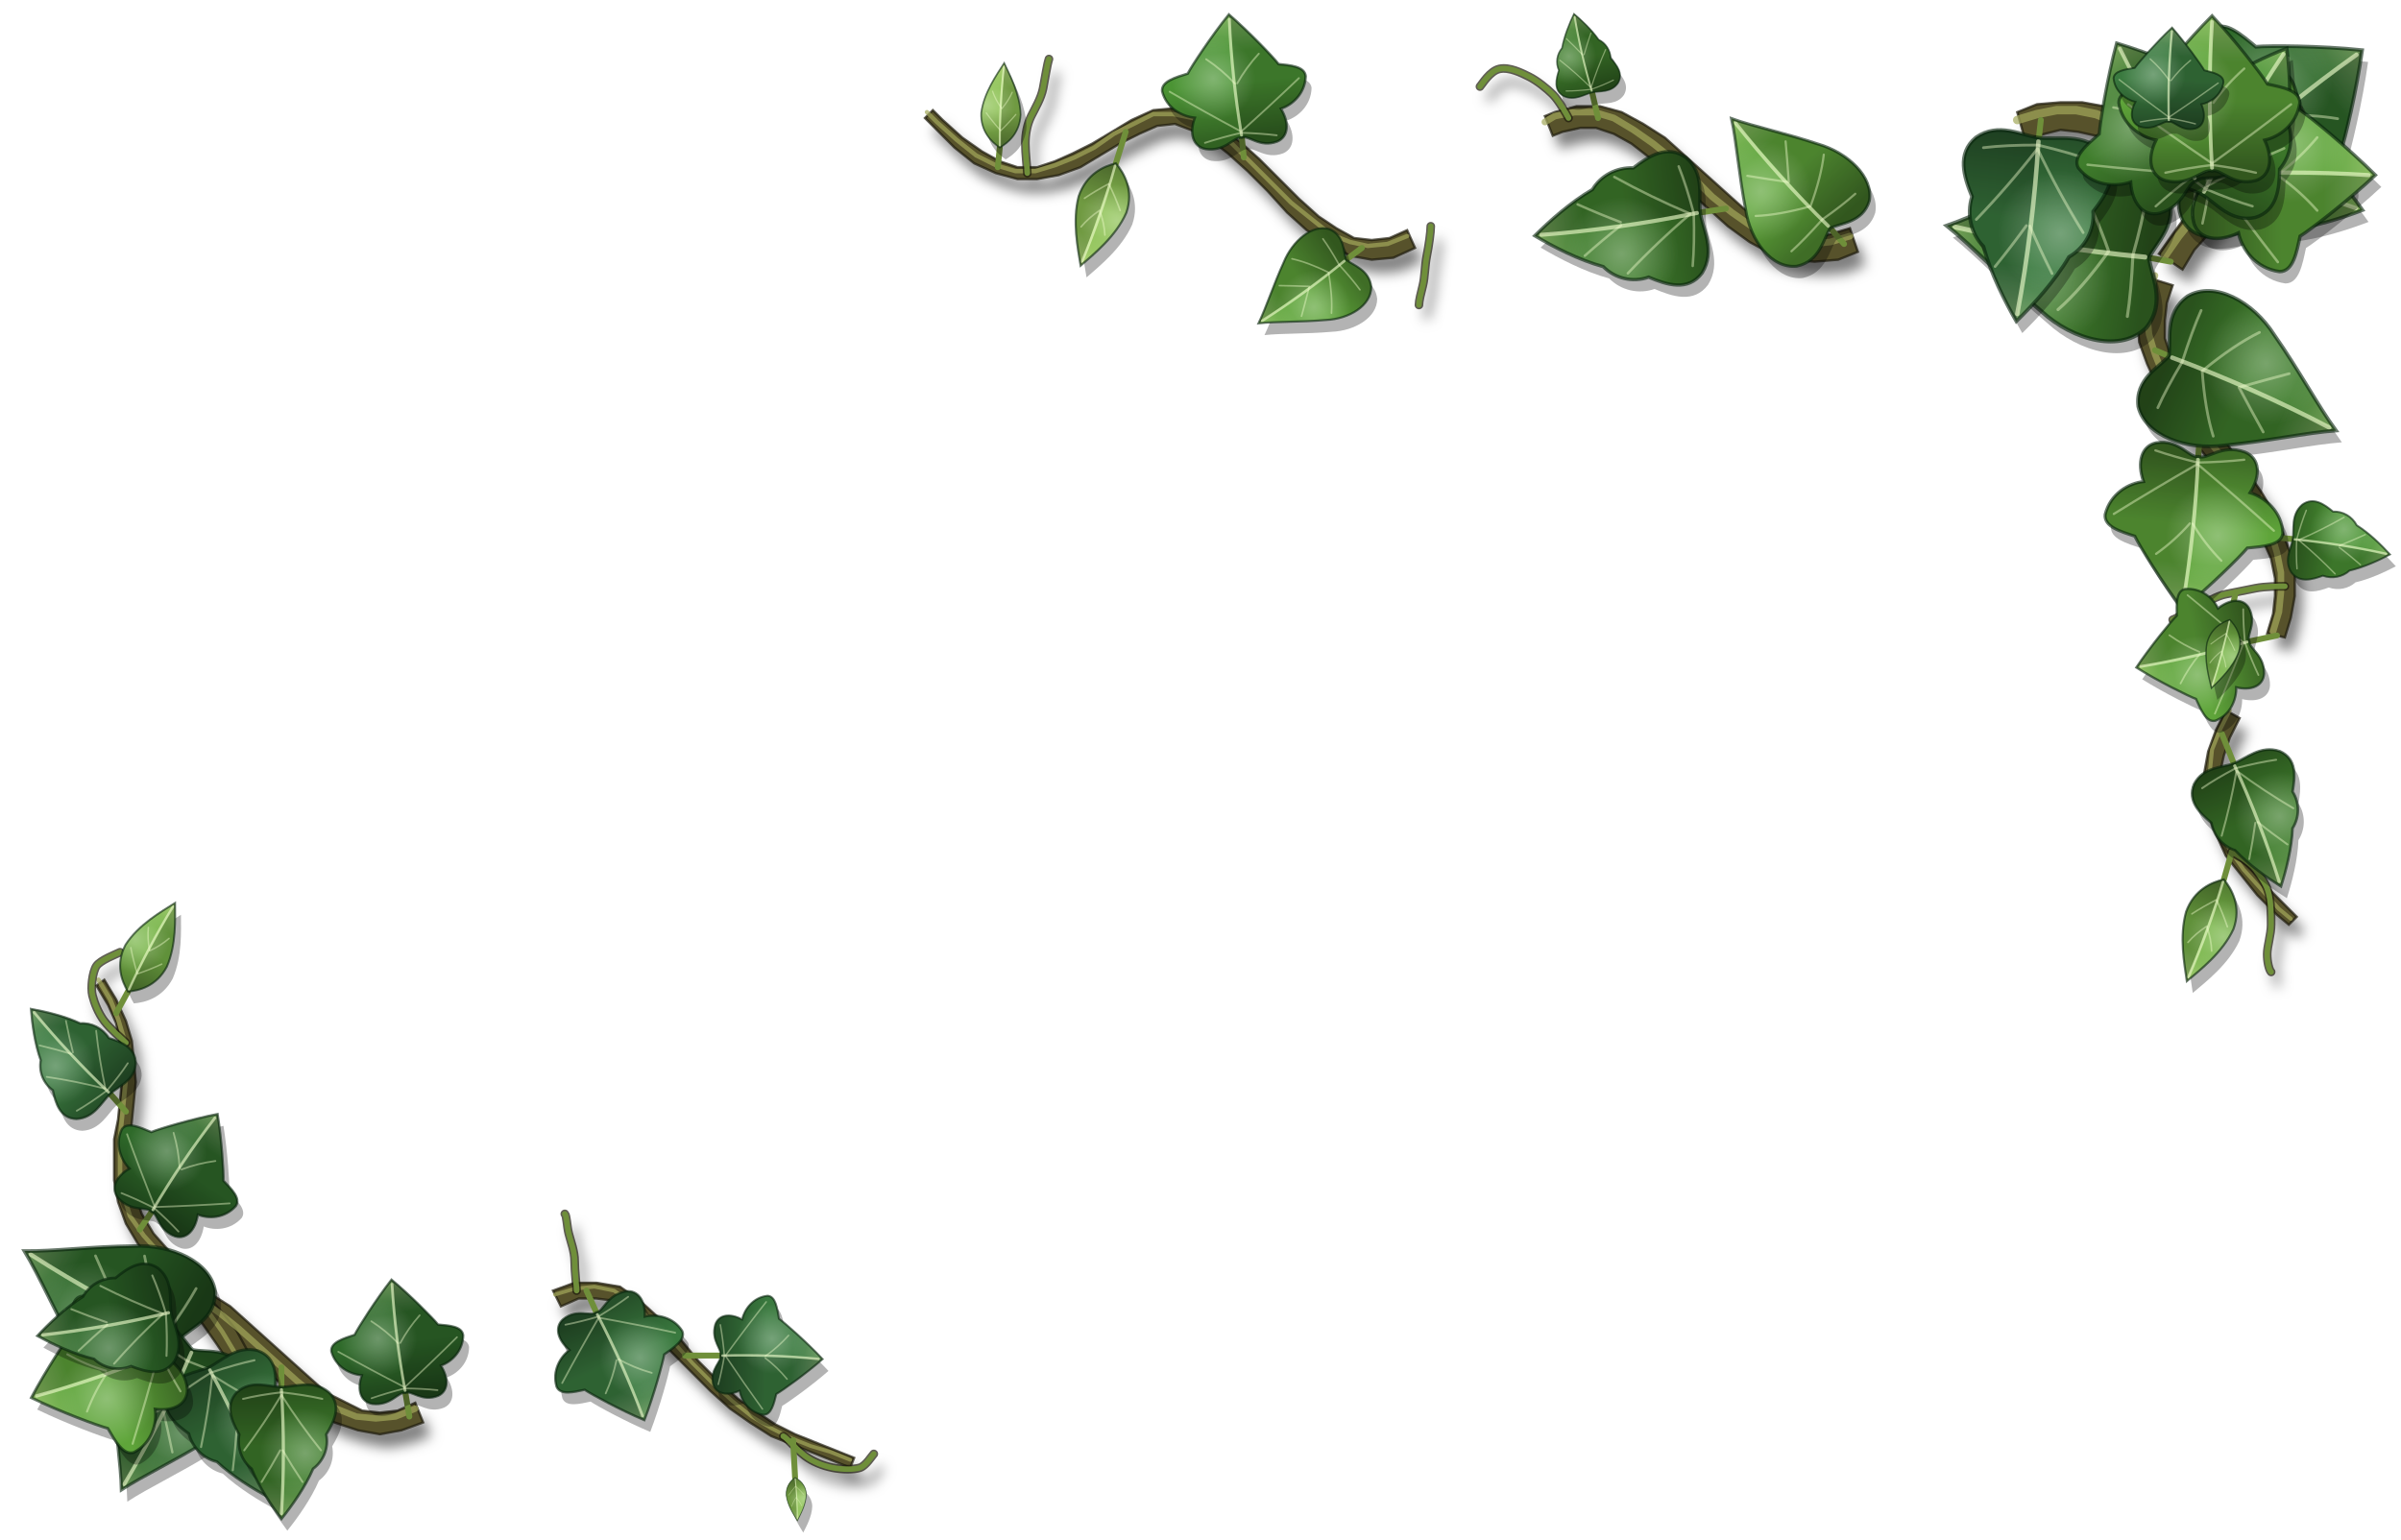
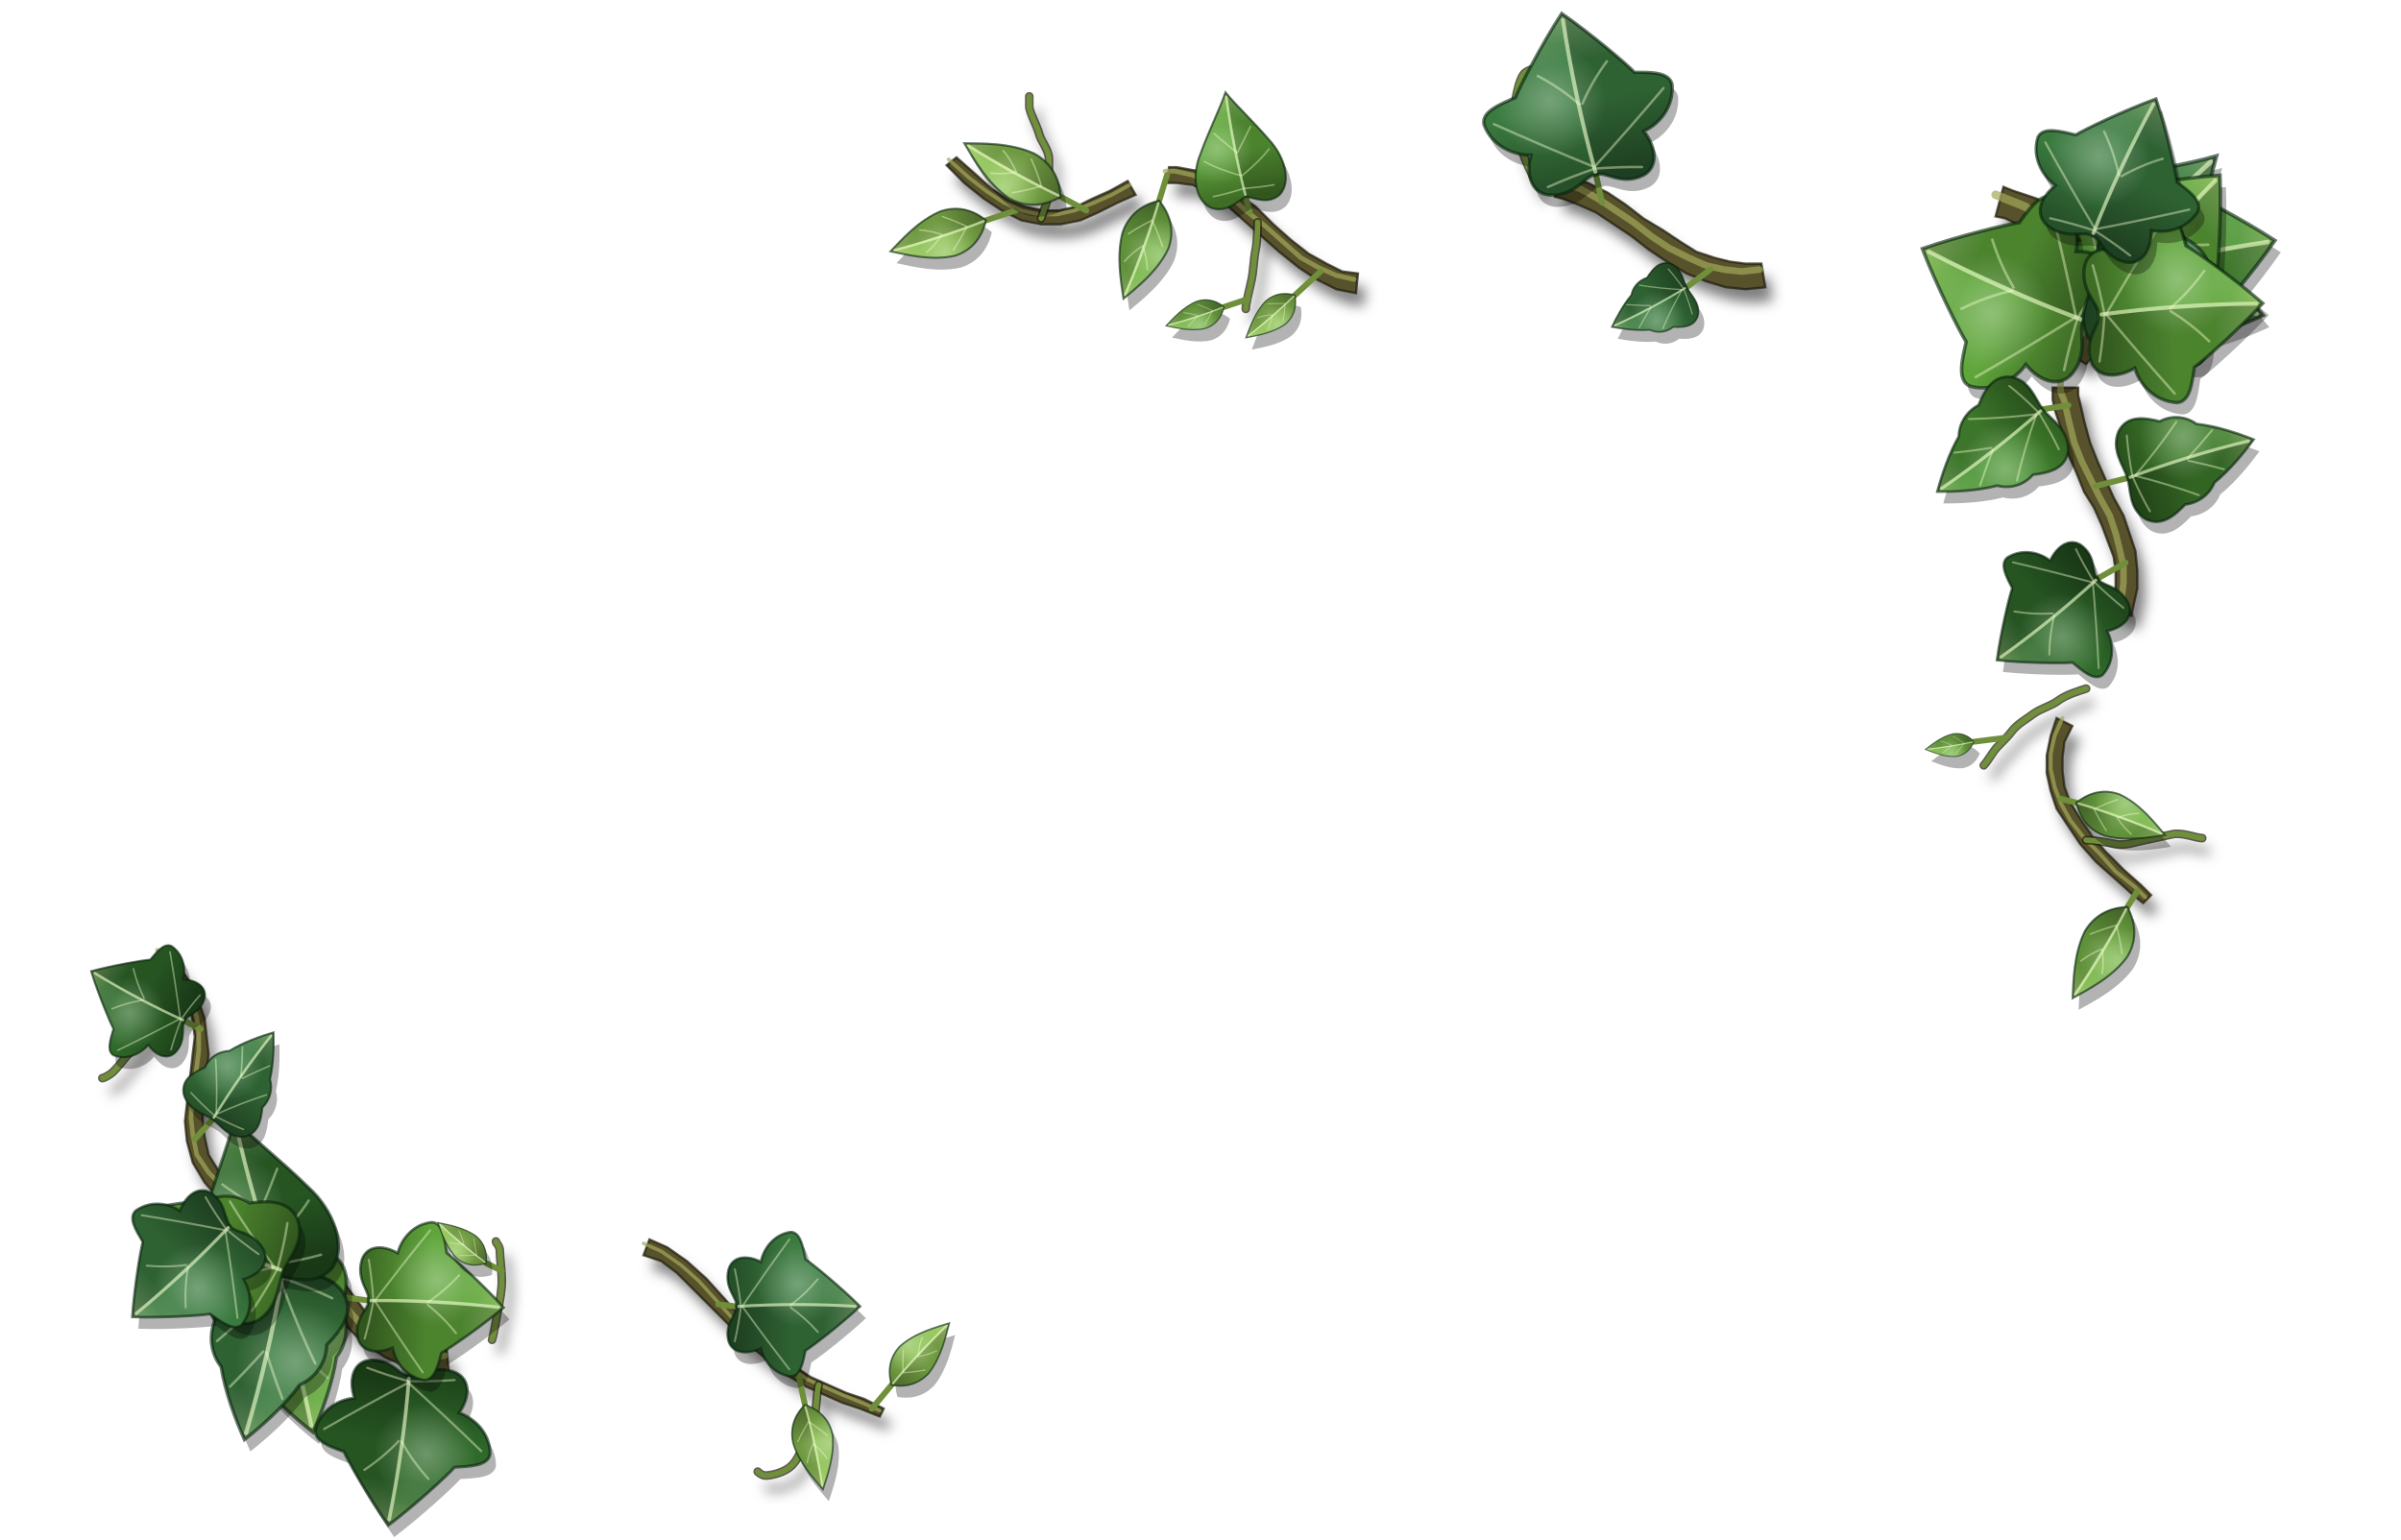
<svg xmlns="http://www.w3.org/2000/svg" viewBox="0 0 1220 782.5" preserveAspectRatio="none">
  <defs>
    <linearGradient id="lg" gradientUnits="userSpaceOnUse" x1="0" y1="0" x2="100" y2="0">
      <stop offset="0" stop-color="#000" stop-opacity=".34" />
      <stop offset=".45" stop-color="#000" stop-opacity="0" />
      <stop offset=".7" stop-color="#fff" stop-opacity="0" />
      <stop offset="1" stop-color="#fff7c0" stop-opacity=".3" />
    </linearGradient>
    <radialGradient id="ls" gradientUnits="userSpaceOnUse" cx="50" cy="-18" r="34">
      <stop offset="0" stop-color="#fff" stop-opacity=".3" />
      <stop offset="1" stop-color="#fff" stop-opacity="0" />
    </radialGradient>
    <path id="ivy5-s" d="M0 0C2 -6 -10 -14 -6 -30C-3 -40 8 -42 20 -36C22 -46 30 -58 44 -60C52 -60 54 -48 56 -38C62 -34 84 -16 100 0C84 15 62 32 56 35.7C54 45.1 52 56.4 44 56.4C30 54.5 22 43.2 20 33.8C8 39.5 -3 37.6 -6 28.2C-10 13.2 2 5.6 0 0Z" />
    <g id="ivy5">
      <path d="M0 0C2 -6 -10 -14 -6 -30C-3 -40 8 -42 20 -36C22 -46 30 -58 44 -60C52 -60 54 -48 56 -38C62 -34 84 -16 100 0C84 15 62 32 56 35.7C54 45.1 52 56.4 44 56.4C30 54.5 22 43.2 20 33.8C8 39.5 -3 37.6 -6 28.2C-10 13.2 2 5.6 0 0Z" />
      <path d="M0 0C2 -6 -10 -14 -6 -30C-3 -40 8 -42 20 -36C22 -46 30 -58 44 -60C52 -60 54 -48 56 -38C62 -34 84 -16 100 0C84 15 62 32 56 35.7C54 45.1 52 56.4 44 56.4C30 54.5 22 43.2 20 33.8C8 39.5 -3 37.6 -6 28.2C-10 13.2 2 5.6 0 0Z" fill="url(#lg)" />
      <path d="M100 0C84 15 62 32 56 35.7C54 45.1 52 56.4 44 56.4C30 54.5 22 43.2 20 33.8C8 39.5 -3 37.6 -6 28.2C-10 13.2 2 5.6 0 0Z" fill="#000" fill-opacity=".2" />
      <path d="M0 0C2 -6 -10 -14 -6 -30C-3 -40 8 -42 20 -36C22 -46 30 -58 44 -60C52 -60 54 -48 56 -38C62 -34 84 -16 100 0C84 15 62 32 56 35.7C54 45.1 52 56.4 44 56.4C30 54.5 22 43.2 20 33.8C8 39.5 -3 37.6 -6 28.2C-10 13.2 2 5.6 0 0Z" fill="url(#ls)" />
      <path d="M4 0Q2 -16 -1 -30M4 0Q2 15 -1 28.2M5 0Q24 -28 43 -54M5 0Q24 26.3 43 50.8M44 -1Q56 -10 66 -22M44 0.9Q56 9.4 66 20.7" fill="none" stroke="#f3ffd0" stroke-opacity=".42" stroke-width="1.5" stroke-linecap="round" />
      <path d="M2 0Q50 -3 96 0" fill="none" stroke="#f3ffd0" stroke-opacity=".6" stroke-width="2.4" stroke-linecap="round" />
      <path d="M0 0C2 -6 -10 -14 -6 -30C-3 -40 8 -42 20 -36C22 -46 30 -58 44 -60C52 -60 54 -48 56 -38C62 -34 84 -16 100 0C84 15 62 32 56 35.7C54 45.1 52 56.4 44 56.4C30 54.5 22 43.2 20 33.8C8 39.5 -3 37.6 -6 28.2C-10 13.2 2 5.6 0 0Z" fill="none" stroke="#06200a" stroke-opacity=".6" stroke-width="2" />
    </g>
    <path id="ivy3-s" d="M0 0C0 -10 -6 -24 4 -36C14 -46 26 -40 36 -34C46 -36 56 -32 62 -24C76 -18 90 -8 100 0C90 7.5 76 16.9 62 22.6C56 30.1 46 33.8 36 32C26 37.6 14 43.2 4 33.8C-6 22.6 0 9.4 0 0Z" />
    <g id="ivy3">
      <path d="M0 0C0 -10 -6 -24 4 -36C14 -46 26 -40 36 -34C46 -36 56 -32 62 -24C76 -18 90 -8 100 0C90 7.5 76 16.9 62 22.6C56 30.1 46 33.8 36 32C26 37.6 14 43.2 4 33.8C-6 22.6 0 9.4 0 0Z" />
      <path d="M0 0C0 -10 -6 -24 4 -36C14 -46 26 -40 36 -34C46 -36 56 -32 62 -24C76 -18 90 -8 100 0C90 7.5 76 16.9 62 22.6C56 30.1 46 33.8 36 32C26 37.6 14 43.2 4 33.8C-6 22.6 0 9.4 0 0Z" fill="url(#lg)" />
      <path d="M100 0C90 7.5 76 16.9 62 22.6C56 30.1 46 33.8 36 32C26 37.6 14 43.2 4 33.8C-6 22.6 0 9.4 0 0Z" fill="#000" fill-opacity=".2" />
      <path d="M0 0C0 -10 -6 -24 4 -36C14 -46 26 -40 36 -34C46 -36 56 -32 62 -24C76 -18 90 -8 100 0C90 7.5 76 16.9 62 22.6C56 30.1 46 33.8 36 32C26 37.6 14 43.2 4 33.8C-6 22.6 0 9.4 0 0Z" fill="url(#ls)" />
      <path d="M4 0Q6 -18 9 -31M4 0Q6 16.9 9 29.1M6 0Q28 -14 48 -30M6 0Q28 13.2 48 28.2M48 -1Q60 -8 72 -16M48 0.9Q60 7.5 72 15" fill="none" stroke="#f3ffd0" stroke-opacity=".42" stroke-width="1.5" stroke-linecap="round" />
      <path d="M2 0Q50 -3 96 0" fill="none" stroke="#f3ffd0" stroke-opacity=".6" stroke-width="2.4" stroke-linecap="round" />
      <path d="M0 0C0 -10 -6 -24 4 -36C14 -46 26 -40 36 -34C46 -36 56 -32 62 -24C76 -18 90 -8 100 0C90 7.5 76 16.9 62 22.6C56 30.1 46 33.8 36 32C26 37.6 14 43.2 4 33.8C-6 22.6 0 9.4 0 0Z" fill="none" stroke="#06200a" stroke-opacity=".6" stroke-width="2" />
    </g>
    <path id="heart-s" d="M0 0C-2 -8 -12 -20 -4 -34C6 -48 30 -46 48 -34C68 -22 86 -8 100 0C86 7.5 68 20.7 48 32C30 43.2 6 45.1 -4 32C-12 18.8 -2 7.5 0 0Z" />
    <g id="heart">
      <path d="M0 0C-2 -8 -12 -20 -4 -34C6 -48 30 -46 48 -34C68 -22 86 -8 100 0C86 7.5 68 20.7 48 32C30 43.2 6 45.1 -4 32C-12 18.8 -2 7.5 0 0Z" />
      <path d="M0 0C-2 -8 -12 -20 -4 -34C6 -48 30 -46 48 -34C68 -22 86 -8 100 0C86 7.5 68 20.7 48 32C30 43.2 6 45.1 -4 32C-12 18.8 -2 7.5 0 0Z" fill="url(#lg)" />
      <path d="M100 0C86 7.5 68 20.7 48 32C30 43.2 6 45.1 -4 32C-12 18.8 -2 7.5 0 0Z" fill="#000" fill-opacity=".2" />
      <path d="M0 0C-2 -8 -12 -20 -4 -34C6 -48 30 -46 48 -34C68 -22 86 -8 100 0C86 7.5 68 20.7 48 32C30 43.2 6 45.1 -4 32C-12 18.8 -2 7.5 0 0Z" fill="url(#ls)" />
      <path d="M8 0Q6 -18 6 -30M8 0Q6 16.9 6 28.2M20 0Q30 -20 40 -32M20 0Q30 18.8 40 30.1M42 0Q54 -10 64 -18M42 0Q54 9.4 64 16.9" fill="none" stroke="#f3ffd0" stroke-opacity=".42" stroke-width="1.5" stroke-linecap="round" />
      <path d="M2 0Q50 -3 96 0" fill="none" stroke="#f3ffd0" stroke-opacity=".6" stroke-width="2.4" stroke-linecap="round" />
      <path d="M0 0C-2 -8 -12 -20 -4 -34C6 -48 30 -46 48 -34C68 -22 86 -8 100 0C86 7.5 68 20.7 48 32C30 43.2 6 45.1 -4 32C-12 18.8 -2 7.5 0 0Z" fill="none" stroke="#06200a" stroke-opacity=".6" stroke-width="2" />
    </g>
    <path id="young-s" d="M0 0C6 -10 18 -24 40 -24C64 -22 86 -8 100 0C86 7.5 64 20.7 40 22.6C18 22.6 6 9.4 0 0Z" />
    <g id="young">
      <path d="M0 0C6 -10 18 -24 40 -24C64 -22 86 -8 100 0C86 7.5 64 20.7 40 22.6C18 22.6 6 9.4 0 0Z" />
      <path d="M0 0C6 -10 18 -24 40 -24C64 -22 86 -8 100 0C86 7.5 64 20.7 40 22.6C18 22.6 6 9.4 0 0Z" fill="url(#lg)" />
      <path d="M100 0C86 7.5 64 20.7 40 22.6C18 22.6 6 9.4 0 0Z" fill="#000" fill-opacity=".2" />
      <path d="M0 0C6 -10 18 -24 40 -24C64 -22 86 -8 100 0C86 7.5 64 20.7 40 22.6C18 22.6 6 9.4 0 0Z" fill="url(#ls)" />
      <path d="M20 0Q30 -10 40 -18M20 0Q30 9.4 40 16.9M46 0Q56 -8 66 -12M46 0Q56 7.5 66 11.3" fill="none" stroke="#f3ffd0" stroke-opacity=".42" stroke-width="1.5" stroke-linecap="round" />
      <path d="M2 0Q50 -3 96 0" fill="none" stroke="#f3ffd0" stroke-opacity=".6" stroke-width="2.4" stroke-linecap="round" />
      <path d="M0 0C6 -10 18 -24 40 -24C64 -22 86 -8 100 0C86 7.5 64 20.7 40 22.6C18 22.6 6 9.4 0 0Z" fill="none" stroke="#06200a" stroke-opacity=".6" stroke-width="2" />
    </g>
    <filter id="sb" filterUnits="userSpaceOnUse" x="0" y="0" width="1220" height="782.5">
      <feGaussianBlur stdDeviation="3" />
    </filter>
  </defs>
  <g filter="url(#sb)" opacity=".5" transform="translate(4 7)">
-     <path d="M1132 90L1122 83L1111 76L1101 69L1091 63L1080 58L1069 54L1058 52L1047 52L1035 53L1025 57L1029 71L1039 68L1047 66L1056 67L1065 69L1074 72L1083 77L1093 82L1103 89L1112 96L1122 103Z" />
-     <path d="M940 116L930 119L922 121L913 120L904 117L895 112L886 106L876 97L866 88L856 79L846 70L835 63L824 57L813 54L801 54L790 57L785 59L789 69L794 67L803 65L811 65L820 68L829 73L838 80L848 88L858 97L868 106L878 115L889 123L900 129L911 132L922 133L934 132L944 128Z" />
-     <path d="M715 117L706 121L697 122L688 121L679 116L670 110L660 101L650 91L640 81L630 72L619 64L609 58L597 55L586 56L575 61L565 67L555 73L545 78L536 82L527 85L517 85L508 82L499 77L489 70L479 61L474 56L470 60L475 65L485 75L495 83L506 88L517 91L527 91L538 89L549 85L559 79L569 73L579 68L588 64L597 63L605 66L615 71L624 78L634 87L644 97L654 108L664 117L675 124L686 130L697 132L708 131L719 126Z" />
-     <path d="M1130 88L1121 98L1112 108L1104 119L1097 129L1109 137L1115 127L1123 118L1132 108L1141 98Z" />
-     <path d="M1091 141L1088 152L1086 163L1087 174L1091 185L1096 196L1102 206L1109 217L1117 227L1125 237L1133 246L1140 256L1146 266L1150 275L1154 284L1156 294L1156 303L1155 312L1152 322L1161 324L1164 314L1166 303L1166 292L1164 282L1160 271L1155 260L1149 250L1142 240L1134 229L1127 219L1119 209L1112 200L1107 190L1103 181L1100 172L1100 163L1101 154L1104 145Z" />
-     <path d="M1131 361L1126 371L1122 382L1120 393L1120 403L1122 414L1126 424L1131 435L1139 445L1147 455L1157 465L1163 470L1167 466L1162 461L1152 451L1144 441L1137 431L1132 422L1129 412L1127 403L1128 393L1130 384L1133 375L1138 365Z" />
-     <path d="M91 664L100 668L109 674L119 682L129 691L139 700L149 709L160 717L170 723L182 727L193 729L204 727L215 723L211 713L202 717L193 718L184 717L176 713L166 708L157 700L147 691L137 682L127 673L117 664L106 657L95 652Z" />
-     <path d="M285 664L294 660L303 660L311 661L321 667L330 676L340 686L351 697L361 707L371 716L381 723L392 730L402 734L412 738L422 742L432 746L434 741L424 737L414 733L404 729L394 724L385 718L375 711L365 702L355 692L346 681L336 671L325 661L315 654L303 652L292 652L281 656Z" />
-     <path d="M126 687L120 676L112 666L103 656L95 646L86 636L78 627L72 617L69 608L67 599L66 589L66 580L67 570L68 560L69 550L68 539L67 529L64 519L59 508L53 498L49 501L55 511L59 520L61 530L62 540L62 549L61 559L60 569L58 579L58 590L58 600L60 611L64 622L70 632L78 643L87 653L95 663L103 673L110 683L116 692Z" />
-     <path d="M727 115C727 118 726 125 725 130S724 141 723 145S721 153 721 155M1161 298C1158 298 1151 298 1146 299S1136 301 1131 302S1122 306 1117 308S1107 314 1104 315M293 656C293 654 292 646 292 641S290 631 289 627S288 618 287 617M797 60C796 58 792 51 789 48S781 41 777 39S767 34 762 35S753 43 752 44M522 88C522 86 521 78 521 73S522 63 524 59S529 50 530 45S532 33 533 30M1134 433C1136 434 1143 438 1146 442S1152 450 1153 455S1154 465 1154 470S1152 481 1152 485S1153 493 1154 494M398 730C400 731 405 737 409 740S418 745 423 746S434 747 437 746S443 740 444 739M64 530C62 528 56 523 53 519S48 510 47 506S47 494 49 491S59 485 61 484" fill="none" stroke="#000" stroke-width="3" />
+     <path d="M1070 154L1067 149L1064 138L1060 127L1053 117L1045 108L1035 101L1023 97L1018 95L1014 110L1019 111L1027 115L1035 120L1041 127L1046 134L1050 143L1052 151L1057 164Z" />
+     <path d="M895 134L887 134L879 133L871 131L862 128L854 123L845 117L835 111L826 104L817 98L807 93L797 90L792 89L790 100L794 101L802 104L811 108L820 114L829 120L838 127L847 133L857 139L867 143L877 146L887 147L897 146Z" />
+     <path d="M690 139L682 138L674 134L665 129L656 122L647 114L638 105L628 98L618 91L609 87L598 85L594 85L593 93L598 93L606 94L614 98L623 104L632 112L641 120L650 128L660 136L669 142L679 147L689 149Z" />
+     <path d="M573 92L564 97L555 101L547 105L538 107L530 107L521 105L513 102L504 96L495 88L486 80L481 84L490 93L500 101L509 107L519 112L529 114L539 114L549 112L558 108L568 103L577 99Z" />
+     <path d="M1059 153L1058 161L1055 166L1051 172L1048 178L1060 185L1064 180L1067 174L1072 166L1074 154Z" />
+     <path d="M1043 197L1043 203L1044 208L1047 217L1050 229L1055 240L1059 250L1064 258L1068 267L1071 275L1074 283L1075 290L1075 298L1074 306L1073 310L1083 313L1084 308L1086 299L1086 290L1085 280L1082 271L1079 262L1074 253L1070 244L1066 235L1062 225L1059 214L1057 205L1056 201L1056 197Z" />
+     <path d="M1045 365L1042 374L1040 384L1040 393L1042 402L1045 411L1051 420L1057 429L1065 438L1074 446L1084 455L1089 459L1093 455L1088 450L1079 442L1070 433L1063 425L1057 416L1052 408L1049 400L1048 392L1048 385L1049 377L1053 369Z" />
+     <path d="M129 630L143 633L151 636L158 649L167 663L175 673L185 683L196 690L207 695L218 697L228 697L227 686L219 686L211 684L201 680L192 674L185 666L177 655L168 643L161 629L145 620L132 617Z" />
+     <path d="M327 638L336 641L344 647L353 656L362 665L372 675L381 684L391 692L400 699L410 705L419 709L428 713L437 716L447 720L449 716L439 711L430 708L421 704L412 700L403 694L395 687L386 679L377 670L368 660L359 650L349 641L339 634L330 630Z" />
+     <path d="M163 652L159 636L148 622L137 615L126 607L118 602L111 595L106 587L104 578L103 570L103 561L104 553L105 544L106 536L105 527L104 518L101 509L97 500L91 491L83 482L79 486L86 494L92 503L96 511L98 519L99 527L98 535L97 544L96 552L95 561L94 570L95 580L98 591L104 601L111 609L120 616L131 624L143 632L148 639L151 655Z" />
+     <path d="M639 113C639 115 639 122 638 127S637 137 636 142S633 154 633 157M1060 350C1057 351 1050 353 1046 356S1037 360 1033 363S1025 368 1022 372S1015 379 1013 382S1009 388 1008 389M250 681C251 678 252 671 253 666S255 656 255 651S254 639 254 636S252 632 252 631M782 95C780 92 777 86 775 81S772 71 771 66S769 56 770 51S772 41 774 38S781 35 783 34M529 111C530 108 533 101 533 96S533 86 533 81S529 72 528 68S523 57 523 54S523 50 523 49M1060 427C1063 427 1070 428 1075 429S1085 428 1090 427S1099 425 1104 424S1116 426 1119 426M416 704C415 707 415 715 414 719S412 729 409 734S405 743 401 746S391 750 389 750S385 748 385 748M98 510C96 511 89 513 85 516S78 521 74 524S69 532 66 535S59 544 56 546S52 548 52 548" fill="none" stroke="#000" stroke-width="3" />
  </g>
  <g fill="#57522b" stroke="#1d1a0c" stroke-opacity=".7" stroke-width="1.2">
-     <path d="M1132 90L1122 83L1111 76L1101 69L1091 63L1080 58L1069 54L1058 52L1047 52L1035 53L1025 57L1029 71L1039 68L1047 66L1056 67L1065 69L1074 72L1083 77L1093 82L1103 89L1112 96L1122 103Z" />
-     <path d="M940 116L930 119L922 121L913 120L904 117L895 112L886 106L876 97L866 88L856 79L846 70L835 63L824 57L813 54L801 54L790 57L785 59L789 69L794 67L803 65L811 65L820 68L829 73L838 80L848 88L858 97L868 106L878 115L889 123L900 129L911 132L922 133L934 132L944 128Z" />
-     <path d="M715 117L706 121L697 122L688 121L679 116L670 110L660 101L650 91L640 81L630 72L619 64L609 58L597 55L586 56L575 61L565 67L555 73L545 78L536 82L527 85L517 85L508 82L499 77L489 70L479 61L474 56L470 60L475 65L485 75L495 83L506 88L517 91L527 91L538 89L549 85L559 79L569 73L579 68L588 64L597 63L605 66L615 71L624 78L634 87L644 97L654 108L664 117L675 124L686 130L697 132L708 131L719 126Z" />
-     <path d="M1130 88L1121 98L1112 108L1104 119L1097 129L1109 137L1115 127L1123 118L1132 108L1141 98Z" />
-     <path d="M1091 141L1088 152L1086 163L1087 174L1091 185L1096 196L1102 206L1109 217L1117 227L1125 237L1133 246L1140 256L1146 266L1150 275L1154 284L1156 294L1156 303L1155 312L1152 322L1161 324L1164 314L1166 303L1166 292L1164 282L1160 271L1155 260L1149 250L1142 240L1134 229L1127 219L1119 209L1112 200L1107 190L1103 181L1100 172L1100 163L1101 154L1104 145Z" />
-     <path d="M1131 361L1126 371L1122 382L1120 393L1120 403L1122 414L1126 424L1131 435L1139 445L1147 455L1157 465L1163 470L1167 466L1162 461L1152 451L1144 441L1137 431L1132 422L1129 412L1127 403L1128 393L1130 384L1133 375L1138 365Z" />
-     <path d="M91 664L100 668L109 674L119 682L129 691L139 700L149 709L160 717L170 723L182 727L193 729L204 727L215 723L211 713L202 717L193 718L184 717L176 713L166 708L157 700L147 691L137 682L127 673L117 664L106 657L95 652Z" />
-     <path d="M285 664L294 660L303 660L311 661L321 667L330 676L340 686L351 697L361 707L371 716L381 723L392 730L402 734L412 738L422 742L432 746L434 741L424 737L414 733L404 729L394 724L385 718L375 711L365 702L355 692L346 681L336 671L325 661L315 654L303 652L292 652L281 656Z" />
-     <path d="M126 687L120 676L112 666L103 656L95 646L86 636L78 627L72 617L69 608L67 599L66 589L66 580L67 570L68 560L69 550L68 539L67 529L64 519L59 508L53 498L49 501L55 511L59 520L61 530L62 540L62 549L61 559L60 569L58 579L58 590L58 600L60 611L64 622L70 632L78 643L87 653L95 663L103 673L110 683L116 692Z" />
+     <path d="M1070 154L1067 149L1064 138L1060 127L1053 117L1045 108L1035 101L1023 97L1018 95L1014 110L1019 111L1027 115L1035 120L1041 127L1046 134L1050 143L1052 151L1057 164Z" />
+     <path d="M895 134L887 134L879 133L871 131L862 128L854 123L845 117L835 111L826 104L817 98L807 93L797 90L792 89L790 100L794 101L802 104L811 108L820 114L829 120L838 127L847 133L857 139L867 143L877 146L887 147L897 146Z" />
+     <path d="M690 139L682 138L674 134L665 129L656 122L647 114L638 105L628 98L618 91L609 87L598 85L594 85L593 93L598 93L606 94L614 98L623 104L632 112L641 120L650 128L660 136L669 142L679 147L689 149Z" />
+     <path d="M573 92L564 97L555 101L547 105L538 107L530 107L521 105L513 102L504 96L495 88L486 80L481 84L490 93L500 101L509 107L519 112L529 114L539 114L549 112L558 108L568 103L577 99Z" />
+     <path d="M1059 153L1058 161L1055 166L1051 172L1048 178L1060 185L1064 180L1067 174L1072 166L1074 154Z" />
+     <path d="M1043 197L1043 203L1044 208L1047 217L1050 229L1055 240L1059 250L1064 258L1068 267L1071 275L1074 283L1075 290L1075 298L1074 306L1073 310L1083 313L1084 308L1086 299L1086 290L1085 280L1082 271L1079 262L1074 253L1070 244L1066 235L1062 225L1059 214L1057 205L1056 201L1056 197Z" />
+     <path d="M1045 365L1042 374L1040 384L1040 393L1042 402L1045 411L1051 420L1057 429L1065 438L1074 446L1084 455L1089 459L1093 455L1088 450L1079 442L1070 433L1063 425L1057 416L1052 408L1049 400L1048 392L1048 385L1049 377L1053 369Z" />
+     <path d="M129 630L143 633L151 636L158 649L167 663L175 673L185 683L196 690L207 695L218 697L228 697L227 686L219 686L211 684L201 680L192 674L185 666L177 655L168 643L161 629L145 620L132 617Z" />
+     <path d="M327 638L336 641L344 647L353 656L362 665L372 675L381 684L391 692L400 699L410 705L419 709L428 713L437 716L447 720L449 716L439 711L430 708L421 704L412 700L403 694L395 687L386 679L377 670L368 660L359 650L349 641L339 634L330 630Z" />
+     <path d="M163 652L159 636L148 622L137 615L126 607L118 602L111 595L106 587L104 578L103 570L103 561L104 553L105 544L106 536L105 527L104 518L101 509L97 500L91 491L83 482L79 486L86 494L92 503L96 511L98 519L99 527L98 535L97 544L96 552L95 561L94 570L95 580L98 591L104 601L111 609L120 616L131 624L143 632L148 639L151 655Z" />
  </g>
  <g fill="none" stroke="#a3a85a" stroke-opacity=".7" stroke-linecap="round">
-     <path d="M1124 94L1114 86L1104 79L1095 73L1085 67L1075 62L1065 58L1055 56L1045 56L1035 58L1025 61" stroke-width="4.3" />
-     <path d="M940 120L930 123L920 124L910 123L900 120L890 115L880 108L870 100L860 90L850 81L840 73L830 66L820 60L810 57L800 57L790 59L785 62" stroke-width="3.4" />
-     <path d="M715 120L705 124L695 125L686 123L676 119L666 111L656 103L646 93L636 83L626 73L616 66L606 60L596 58L586 58L576 63L566 68L556 75L546 80L536 84L526 87L516 87L506 84L496 79L486 71L476 62L471 57" stroke-width="2.2" />
-     <path d="M1133 90L1124 100L1115 110L1107 120L1100 130" stroke-width="4.1" />
-     <path d="M1095 140L1092 150L1091 160L1092 170L1095 180L1099 190L1105 201L1112 211L1120 221L1128 231L1136 241L1143 251L1149 261L1154 271L1157 281L1159 291L1159 301L1158 311L1155 321" stroke-width="3.3" />
-     <path d="M1133 361L1128 371L1124 381L1123 391L1122 401L1124 412L1128 422L1133 432L1140 442L1149 452L1158 462L1164 467" stroke-width="2" />
-     <path d="M91 656L101 660L111 667L121 675L131 684L141 693L151 702L161 710L171 716L181 720L191 721L201 720L211 716" stroke-width="3.2" />
-     <path d="M282 658L292 655L302 654L312 656L322 663L332 672L342 682L352 693L362 703L372 712L382 720L392 726L402 731L412 735L422 738L432 742" stroke-width="1.9" />
-     <path d="M119 687L113 677L106 667L98 657L89 647L81 637L73 628L66 618L63 608L61 598L61 588L61 578L62 568L63 558L64 548L64 538L63 528L60 518L56 508L50 498" stroke-width="2.3" />
+     <path d="M1061 156L1057 147L1054 137L1050 127L1045 119L1037 111L1029 105L1019 101L1014 99" stroke-width="4.3" />
+     <path d="M894 137L885 138L876 137L867 135L858 131L848 126L839 120L830 113L821 107L812 101L803 96L794 93L789 92" stroke-width="3.4" />
+     <path d="M688 142L679 140L670 136L661 131L652 123L643 115L633 107L624 99L615 93L606 89L597 87L592 87" stroke-width="2.4" />
+     <path d="M574 94L565 99L556 103L546 107L537 109L528 109L519 107L510 103L501 97L492 90L482 81" stroke-width="1.9" />
+     <path d="M1064 150L1063 160L1059 167L1055 173L1052 179" stroke-width="4.1" />
+     <path d="M1047 194L1047 199L1049 204L1051 213L1054 225L1058 235L1063 245L1067 253L1072 262L1075 271L1077 279L1079 288L1079 296L1078 305L1077 309" stroke-width="3.3" />
+     <path d="M1048 365L1044 374L1042 383L1042 391L1044 400L1047 408L1052 417L1059 426L1067 434L1075 443L1085 451L1090 456" stroke-width="2" />
+     <path d="M128 621L142 624L154 630L161 644L170 657L178 667L186 676L196 683L207 688L217 690L226 689" stroke-width="3.3" />
+     <path d="M327 632L336 636L346 643L355 651L364 661L373 671L382 680L392 689L401 695L410 701L419 705L428 709L438 713L447 717" stroke-width="1.8" />
+     <path d="M155 651L152 635L144 624L132 617L122 609L113 603L106 596L100 587L98 577L97 568L98 559L99 551L100 542L101 534L101 525L100 517L97 508L93 500L88 491L80 483" stroke-width="2.3" />
  </g>
-   <path d="M727 115C727 118 726 125 725 130S724 141 723 145S721 153 721 155M1161 298C1158 298 1151 298 1146 299S1136 301 1131 302S1122 306 1117 308S1107 314 1104 315M293 656C293 654 292 646 292 641S290 631 289 627S288 618 287 617M797 60C796 58 792 51 789 48S781 41 777 39S767 34 762 35S753 43 752 44M522 88C522 86 521 78 521 73S522 63 524 59S529 50 530 45S532 33 533 30M1134 433C1136 434 1143 438 1146 442S1152 450 1153 455S1154 465 1154 470S1152 481 1152 485S1153 493 1154 494M398 730C400 731 405 737 409 740S418 745 423 746S434 747 437 746S443 740 444 739M64 530C62 528 56 523 53 519S48 510 47 506S47 494 49 491S59 485 61 484" fill="none" stroke-linecap="round" stroke-linejoin="round" stroke="#1d1a0c" stroke-opacity=".7" stroke-width="4.4" />
-   <path d="M727 115C727 118 726 125 725 130S724 141 723 145S721 153 721 155M1161 298C1158 298 1151 298 1146 299S1136 301 1131 302S1122 306 1117 308S1107 314 1104 315M293 656C293 654 292 646 292 641S290 631 289 627S288 618 287 617M797 60C796 58 792 51 789 48S781 41 777 39S767 34 762 35S753 43 752 44M522 88C522 86 521 78 521 73S522 63 524 59S529 50 530 45S532 33 533 30M1134 433C1136 434 1143 438 1146 442S1152 450 1153 455S1154 465 1154 470S1152 481 1152 485S1153 493 1154 494M398 730C400 731 405 737 409 740S418 745 423 746S434 747 437 746S443 740 444 739M64 530C62 528 56 523 53 519S48 510 47 506S47 494 49 491S59 485 61 484" fill="none" stroke-linecap="round" stroke-linejoin="round" stroke="#6f8f3a" stroke-width="2.8" />
-   <path d="M1102 79L1102 62M1037 61L1036 70M937 124L930 116M877 106L864 108M812 60L809 47M692 126L684 132M632 80L631 70M572 67L567 83M507 85L508 75M1103 133L1092 131M1095 178L1102 181M1118 218L1117 232M1155 273L1165 274M1157 323L1143 326M1129 373L1135 388M1134 433L1130 447M143 695L143 705M208 720L206 708M298 656L303 667M348 689L366 689M403 732L404 751M104 665L87 667M71 625L77 616M64 565L56 556M59 515L65 504M1136 301L1133 315" fill="none" stroke="#6f8f3a" stroke-width="3" stroke-linecap="round" />
-   <use href="#heart-s" transform="translate(1095 137) rotate(189) scale(1.04)" fill-opacity=".3" />
-   <use href="#heart" transform="translate(1092 131) rotate(189) scale(1.04)" fill="#3f7d2c" />
-   <use href="#ivy3-s" transform="translate(1039 76) rotate(97) scale(0.94)" fill-opacity=".3" />
-   <use href="#ivy3" transform="translate(1036 70) rotate(97) scale(0.94)" fill="#3a7a3f" />
-   <use href="#heart-s" transform="translate(1105 187) rotate(24) scale(0.93)" fill-opacity=".3" />
-   <use href="#heart" transform="translate(1102 181) rotate(24) scale(0.93)" fill="#3f7d2c" />
-   <use href="#ivy5-s" transform="translate(1131 90) rotate(321) scale(0.93)" fill-opacity=".3" />
-   <use href="#ivy5" transform="translate(1128 84) rotate(321) scale(0.93)" fill="#2f6a2a" />
-   <use href="#heart-s" transform="translate(95 686) rotate(209) scale(0.91)" fill-opacity=".3" />
-   <use href="#heart" transform="translate(92 680) rotate(209) scale(0.91)" fill="#2f6a2a" />
-   <use href="#ivy3-s" transform="translate(1117 88) rotate(376) scale(0.90)" fill-opacity=".3" />
-   <use href="#ivy3" transform="translate(1114 82) rotate(376) scale(0.90)" fill="#5fa53a" />
-   <use href="#ivy5-s" transform="translate(1123 95) rotate(360) scale(0.87)" fill-opacity=".3" />
-   <use href="#ivy5" transform="translate(1120 89) rotate(360) scale(0.87)" fill="#5fa53a" />
-   <use href="#ivy3-s" transform="translate(1122 105) rotate(300) scale(0.86)" fill-opacity=".3" />
-   <use href="#ivy3" transform="translate(1119 99) rotate(300) scale(0.86)" fill="#4b9434" />
-   <use href="#ivy3-s" transform="translate(867 114) rotate(172) scale(0.85)" fill-opacity=".3" />
-   <use href="#ivy3" transform="translate(864 108) rotate(172) scale(0.85)" fill="#3f7d2c" />
-   <use href="#ivy5-s" transform="translate(1119 98) rotate(240) scale(0.81)" fill-opacity=".3" />
-   <use href="#ivy5" transform="translate(1116 92) rotate(240) scale(0.81)" fill="#3f7d2c" />
-   <use href="#heart-s" transform="translate(101 692) rotate(117) scale(0.80)" fill-opacity=".3" />
-   <use href="#heart" transform="translate(98 686) rotate(117) scale(0.80)" fill="#2f6a2a" />
-   <use href="#ivy5-s" transform="translate(1127 93) rotate(270) scale(0.79)" fill-opacity=".3" />
-   <use href="#ivy5" transform="translate(1124 87) rotate(270) scale(0.79)" fill="#5fa53a" />
-   <use href="#ivy5-s" transform="translate(1120 238) rotate(96) scale(0.78)" fill-opacity=".3" />
-   <use href="#ivy5" transform="translate(1117 232) rotate(96) scale(0.78)" fill="#5fa53a" />
-   <use href="#heart-s" transform="translate(933 122) rotate(228) scale(0.75)" fill-opacity=".3" />
-   <use href="#heart" transform="translate(930 116) rotate(228) scale(0.75)" fill="#5fa53a" />
-   <use href="#ivy3-s" transform="translate(109 701) rotate(65) scale(0.73)" fill-opacity=".3" />
-   <use href="#ivy3" transform="translate(106 695) rotate(65) scale(0.73)" fill="#3a7a3f" />
-   <use href="#ivy5-s" transform="translate(87 693) rotate(161) scale(0.72)" fill-opacity=".3" />
-   <use href="#ivy5" transform="translate(84 687) rotate(161) scale(0.72)" fill="#5fa53a" />
-   <use href="#ivy3-s" transform="translate(90 673) rotate(170) scale(0.69)" fill-opacity=".3" />
-   <use href="#ivy3" transform="translate(87 667) rotate(170) scale(0.69)" fill="#2f6a2a" />
-   <use href="#ivy3-s" transform="translate(1138 394) rotate(69) scale(0.67)" fill-opacity=".3" />
-   <use href="#ivy3" transform="translate(1135 388) rotate(69) scale(0.67)" fill="#3f7d2c" />
-   <use href="#ivy3-s" transform="translate(146 711) rotate(90) scale(0.67)" fill-opacity=".3" />
-   <use href="#ivy3" transform="translate(143 705) rotate(90) scale(0.67)" fill="#3f7d2c" />
-   <use href="#ivy5-s" transform="translate(634 76) rotate(264) scale(0.63)" fill-opacity=".3" />
-   <use href="#ivy5" transform="translate(631 70) rotate(264) scale(0.63)" fill="#4b9434" />
-   <use href="#ivy5-s" transform="translate(80 622) rotate(304) scale(0.60)" fill-opacity=".3" />
-   <use href="#ivy5" transform="translate(77 616) rotate(304) scale(0.60)" fill="#2f6a2a" />
-   <use href="#ivy5-s" transform="translate(306 673) rotate(426) scale(0.60)" fill-opacity=".3" />
-   <use href="#ivy5" transform="translate(303 667) rotate(426) scale(0.60)" fill="#3a7a3f" />
-   <use href="#ivy3-s" transform="translate(59 562) rotate(227) scale(0.59)" fill-opacity=".3" />
-   <use href="#ivy3" transform="translate(56 556) rotate(227) scale(0.59)" fill="#3a7a3f" />
-   <use href="#ivy5-s" transform="translate(1146 332) rotate(167) scale(0.59)" fill-opacity=".3" />
-   <use href="#ivy5" transform="translate(1143 326) rotate(167) scale(0.59)" fill="#5fa53a" />
-   <use href="#ivy5-s" transform="translate(209 714) rotate(263) scale(0.58)" fill-opacity=".3" />
-   <use href="#ivy5" transform="translate(206 708) rotate(263) scale(0.58)" fill="#2f6a2a" />
-   <use href="#young-s" transform="translate(570 89) rotate(109) scale(0.55)" fill-opacity=".3" />
-   <use href="#young" transform="translate(567 83) rotate(109) scale(0.55)" fill="#8cc152" />
-   <use href="#heart-s" transform="translate(687 138) rotate(144) scale(0.55)" fill-opacity=".3" />
-   <use href="#heart" transform="translate(684 132) rotate(144) scale(0.55)" fill="#5fa53a" />
-   <use href="#young-s" transform="translate(1133 453) rotate(110) scale(0.55)" fill-opacity=".3" />
-   <use href="#young" transform="translate(1130 447) rotate(110) scale(0.55)" fill="#78b548" />
-   <use href="#ivy5-s" transform="translate(369 695) rotate(2) scale(0.52)" fill-opacity=".3" />
-   <use href="#ivy5" transform="translate(366 689) rotate(2) scale(0.52)" fill="#3a7a3f" />
-   <use href="#young-s" transform="translate(68 510) rotate(298) scale(0.51)" fill-opacity=".3" />
-   <use href="#young" transform="translate(65 504) rotate(298) scale(0.51)" fill="#78b548" />
-   <use href="#ivy3-s" transform="translate(1168 280) rotate(9) scale(0.50)" fill-opacity=".3" />
-   <use href="#ivy3" transform="translate(1165 274) rotate(9) scale(0.50)" fill="#4b9434" />
-   <use href="#ivy5-s" transform="translate(1105 68) rotate(272) scale(0.48)" fill-opacity=".3" />
-   <use href="#ivy5" transform="translate(1102 62) rotate(272) scale(0.48)" fill="#3a7a3f" />
-   <use href="#young-s" transform="translate(511 81) rotate(273) scale(0.43)" fill-opacity=".3" />
-   <use href="#young" transform="translate(508 75) rotate(273) scale(0.43)" fill="#8cc152" />
-   <use href="#ivy3-s" transform="translate(812 53) rotate(257) scale(0.41)" fill-opacity=".3" />
-   <use href="#ivy3" transform="translate(809 47) rotate(257) scale(0.41)" fill="#3f7d2c" />
-   <use href="#young-s" transform="translate(1136 321) rotate(105) scale(0.36)" fill-opacity=".3" />
-   <use href="#young" transform="translate(1133 315) rotate(105) scale(0.36)" fill="#78b548" />
-   <use href="#young-s" transform="translate(407 757) rotate(87) scale(0.22)" fill-opacity=".3" />
-   <use href="#young" transform="translate(404 751) rotate(87) scale(0.22)" fill="#8cc152" />
+   <path d="M639 113C639 115 639 122 638 127S637 137 636 142S633 154 633 157M1060 350C1057 351 1050 353 1046 356S1037 360 1033 363S1025 368 1022 372S1015 379 1013 382S1009 388 1008 389M250 681C251 678 252 671 253 666S255 656 255 651S254 639 254 636S252 632 252 631M782 95C780 92 777 86 775 81S772 71 771 66S769 56 770 51S772 41 774 38S781 35 783 34M529 111C530 108 533 101 533 96S533 86 533 81S529 72 528 68S523 57 523 54S523 50 523 49M1060 427C1063 427 1070 428 1075 429S1085 428 1090 427S1099 425 1104 424S1116 426 1119 426M416 704C415 707 415 715 414 719S412 729 409 734S405 743 401 746S391 750 389 750S385 748 385 748M98 510C96 511 89 513 85 516S78 521 74 524S69 532 66 535S59 544 56 546S52 548 52 548" fill="none" stroke-linecap="round" stroke-linejoin="round" stroke="#1d1a0c" stroke-opacity=".7" stroke-width="4.4" />
+   <path d="M639 113C639 115 639 122 638 127S637 137 636 142S633 154 633 157M1060 350C1057 351 1050 353 1046 356S1037 360 1033 363S1025 368 1022 372S1015 379 1013 382S1009 388 1008 389M250 681C251 678 252 671 253 666S255 656 255 651S254 639 254 636S252 632 252 631M782 95C780 92 777 86 775 81S772 71 771 66S769 56 770 51S772 41 774 38S781 35 783 34M529 111C530 108 533 101 533 96S533 86 533 81S529 72 528 68S523 57 523 54S523 50 523 49M1060 427C1063 427 1070 428 1075 429S1085 428 1090 427S1099 425 1104 424S1116 426 1119 426M416 704C415 707 415 715 414 719S412 729 409 734S405 743 401 746S391 750 389 750S385 748 385 748M98 510C96 511 89 513 85 516S78 521 74 524S69 532 66 535S59 544 56 546S52 548 52 548" fill="none" stroke-linecap="round" stroke-linejoin="round" stroke="#6f8f3a" stroke-width="2.8" />
+   <path d="M1055 135L1063 120M869 137L857 146M814 103L811 89M671 138L658 150M635 108L633 100M593 89L589 102M552 107L539 100M516 107L501 112M1051 206L1038 208M1065 247L1081 243M1080 286L1066 294M1047 406L1055 408M1086 453L1081 461M172 659L187 661M209 690L208 699M365 663L374 664M406 700L409 714M443 716L453 704M128 615L117 623M99 579L108 569M102 523L94 519M634 152L622 156M1019 375L1003 377M255 646L247 642" fill="none" stroke="#6f8f3a" stroke-width="3" stroke-linecap="round" />
+   <use href="#heart-s" transform="translate(1059 158) rotate(314) scale(1.01)" fill-opacity=".3" />
+   <use href="#heart" transform="translate(1056 152) rotate(314) scale(1.01)" fill="#3a7a3f" />
+   <use href="#ivy5-s" transform="translate(1066 148) rotate(348) scale(0.95)" fill-opacity=".3" />
+   <use href="#ivy5" transform="translate(1063 142) rotate(348) scale(0.95)" fill="#4b9434" />
+   <use href="#ivy5-s" transform="translate(1072 163) rotate(311) scale(0.90)" fill-opacity=".3" />
+   <use href="#ivy5" transform="translate(1069 157) rotate(311) scale(0.90)" fill="#5fa53a" />
+   <use href="#ivy5-s" transform="translate(1062 169) rotate(204) scale(0.90)" fill-opacity=".3" />
+   <use href="#ivy5" transform="translate(1059 163) rotate(204) scale(0.90)" fill="#5fa53a" />
+   <use href="#ivy3-s" transform="translate(139 648) rotate(75) scale(0.89)" fill-opacity=".3" />
+   <use href="#ivy3" transform="translate(136 642) rotate(75) scale(0.89)" fill="#5fa53a" />
+   <use href="#ivy3-s" transform="translate(147 652) rotate(103) scale(0.88)" fill-opacity=".3" />
+   <use href="#ivy3" transform="translate(144 646) rotate(103) scale(0.88)" fill="#3a7a3f" />
+   <use href="#ivy3-s" transform="translate(1067 148) rotate(372) scale(0.88)" fill-opacity=".3" />
+   <use href="#ivy3" transform="translate(1064 142) rotate(372) scale(0.88)" fill="#3a7a3f" />
+   <use href="#ivy5-s" transform="translate(1069 166) rotate(356) scale(0.84)" fill-opacity=".3" />
+   <use href="#ivy5" transform="translate(1066 160) rotate(356) scale(0.84)" fill="#5fa53a" />
+   <use href="#ivy5-s" transform="translate(814 95) rotate(258) scale(0.84)" fill-opacity=".3" />
+   <use href="#ivy5" transform="translate(811 89) rotate(258) scale(0.84)" fill="#3a7a3f" />
+   <use href="#heart-s" transform="translate(145 655) rotate(254) scale(0.83)" fill-opacity=".3" />
+   <use href="#heart" transform="translate(142 649) rotate(254) scale(0.83)" fill="#2f6a2a" />
+   <use href="#ivy3-s" transform="translate(147 652) rotate(202) scale(0.80)" fill-opacity=".3" />
+   <use href="#ivy3" transform="translate(144 646) rotate(202) scale(0.80)" fill="#5fa53a" />
+   <use href="#ivy5-s" transform="translate(1066 126) rotate(295) scale(0.77)" fill-opacity=".3" />
+   <use href="#ivy5" transform="translate(1063 120) rotate(295) scale(0.77)" fill="#3a7a3f" />
+   <use href="#ivy5-s" transform="translate(211 705) rotate(98) scale(0.77)" fill-opacity=".3" />
+   <use href="#ivy5" transform="translate(208 699) rotate(98) scale(0.77)" fill="#2f6a2a" />
+   <use href="#ivy5-s" transform="translate(190 667) rotate(3) scale(0.69)" fill-opacity=".3" />
+   <use href="#ivy5" transform="translate(187 661) rotate(3) scale(0.69)" fill="#5fa53a" />
+   <use href="#ivy3-s" transform="translate(1041 214) rotate(142) scale(0.68)" fill-opacity=".3" />
+   <use href="#ivy3" transform="translate(1038 208) rotate(142) scale(0.68)" fill="#4b9434" />
+   <use href="#ivy5-s" transform="translate(120 629) rotate(137) scale(0.68)" fill-opacity=".3" />
+   <use href="#ivy5" transform="translate(117 623) rotate(137) scale(0.68)" fill="#3a7a3f" />
+   <use href="#ivy3-s" transform="translate(1084 249) rotate(-17) scale(0.67)" fill-opacity=".3" />
+   <use href="#ivy3" transform="translate(1081 243) rotate(-17) scale(0.67)" fill="#3f7d2c" />
+   <use href="#ivy5-s" transform="translate(1069 300) rotate(141) scale(0.66)" fill-opacity=".3" />
+   <use href="#ivy5" transform="translate(1066 294) rotate(141) scale(0.66)" fill="#2f6a2a" />
+   <use href="#ivy5-s" transform="translate(377 670) rotate(0) scale(0.63)" fill-opacity=".3" />
+   <use href="#ivy5" transform="translate(374 664) rotate(0) scale(0.63)" fill="#3a7a3f" />
+   <use href="#young-s" transform="translate(542 106) rotate(209) scale(0.56)" fill-opacity=".3" />
+   <use href="#young" transform="translate(539 100) rotate(209) scale(0.56)" fill="#8cc152" />
+   <use href="#young-s" transform="translate(1084 467) rotate(121) scale(0.54)" fill-opacity=".3" />
+   <use href="#young" transform="translate(1081 461) rotate(121) scale(0.54)" fill="#78b548" />
+   <use href="#ivy3-s" transform="translate(111 575) rotate(305) scale(0.54)" fill-opacity=".3" />
+   <use href="#ivy3" transform="translate(108 569) rotate(305) scale(0.54)" fill="#3a7a3f" />
+   <use href="#heart-s" transform="translate(636 106) rotate(259) scale(0.54)" fill-opacity=".3" />
+   <use href="#heart" transform="translate(633 100) rotate(259) scale(0.54)" fill="#5fa53a" />
+   <use href="#ivy5-s" transform="translate(97 525) rotate(208) scale(0.54)" fill-opacity=".3" />
+   <use href="#ivy5" transform="translate(94 519) rotate(208) scale(0.54)" fill="#2f6a2a" />
+   <use href="#young-s" transform="translate(592 108) rotate(110) scale(0.53)" fill-opacity=".3" />
+   <use href="#young" transform="translate(589 102) rotate(110) scale(0.53)" fill="#78b548" />
+   <use href="#young-s" transform="translate(504 118) rotate(162) scale(0.51)" fill-opacity=".3" />
+   <use href="#young" transform="translate(501 112) rotate(162) scale(0.51)" fill="#8cc152" />
+   <use href="#young-s" transform="translate(1058 414) rotate(20) scale(0.48)" fill-opacity=".3" />
+   <use href="#young" transform="translate(1055 408) rotate(20) scale(0.48)" fill="#78b548" />
+   <use href="#young-s" transform="translate(412 720) rotate(78) scale(0.44)" fill-opacity=".3" />
+   <use href="#young" transform="translate(409 714) rotate(78) scale(0.44)" fill="#8cc152" />
+   <use href="#ivy3-s" transform="translate(860 152) rotate(152) scale(0.43)" fill-opacity=".3" />
+   <use href="#ivy3" transform="translate(857 146) rotate(152) scale(0.43)" fill="#3a7a3f" />
+   <use href="#young-s" transform="translate(456 710) rotate(-47) scale(0.43)" fill-opacity=".3" />
+   <use href="#young" transform="translate(453 704) rotate(-47) scale(0.43)" fill="#8cc152" />
+   <use href="#young-s" transform="translate(661 156) rotate(139) scale(0.33)" fill-opacity=".3" />
+   <use href="#young" transform="translate(658 150) rotate(139) scale(0.33)" fill="#8cc152" />
+   <use href="#young-s" transform="translate(250 648) rotate(220) scale(0.32)" fill-opacity=".3" />
+   <use href="#young" transform="translate(247 642) rotate(220) scale(0.32)" fill="#8cc152" />
+   <use href="#young-s" transform="translate(625 162) rotate(162) scale(0.31)" fill-opacity=".3" />
+   <use href="#young" transform="translate(622 156) rotate(162) scale(0.31)" fill="#78b548" />
+   <use href="#young-s" transform="translate(1006 383) rotate(171) scale(0.25)" fill-opacity=".3" />
+   <use href="#young" transform="translate(1003 377) rotate(171) scale(0.25)" fill="#78b548" />
</svg>
